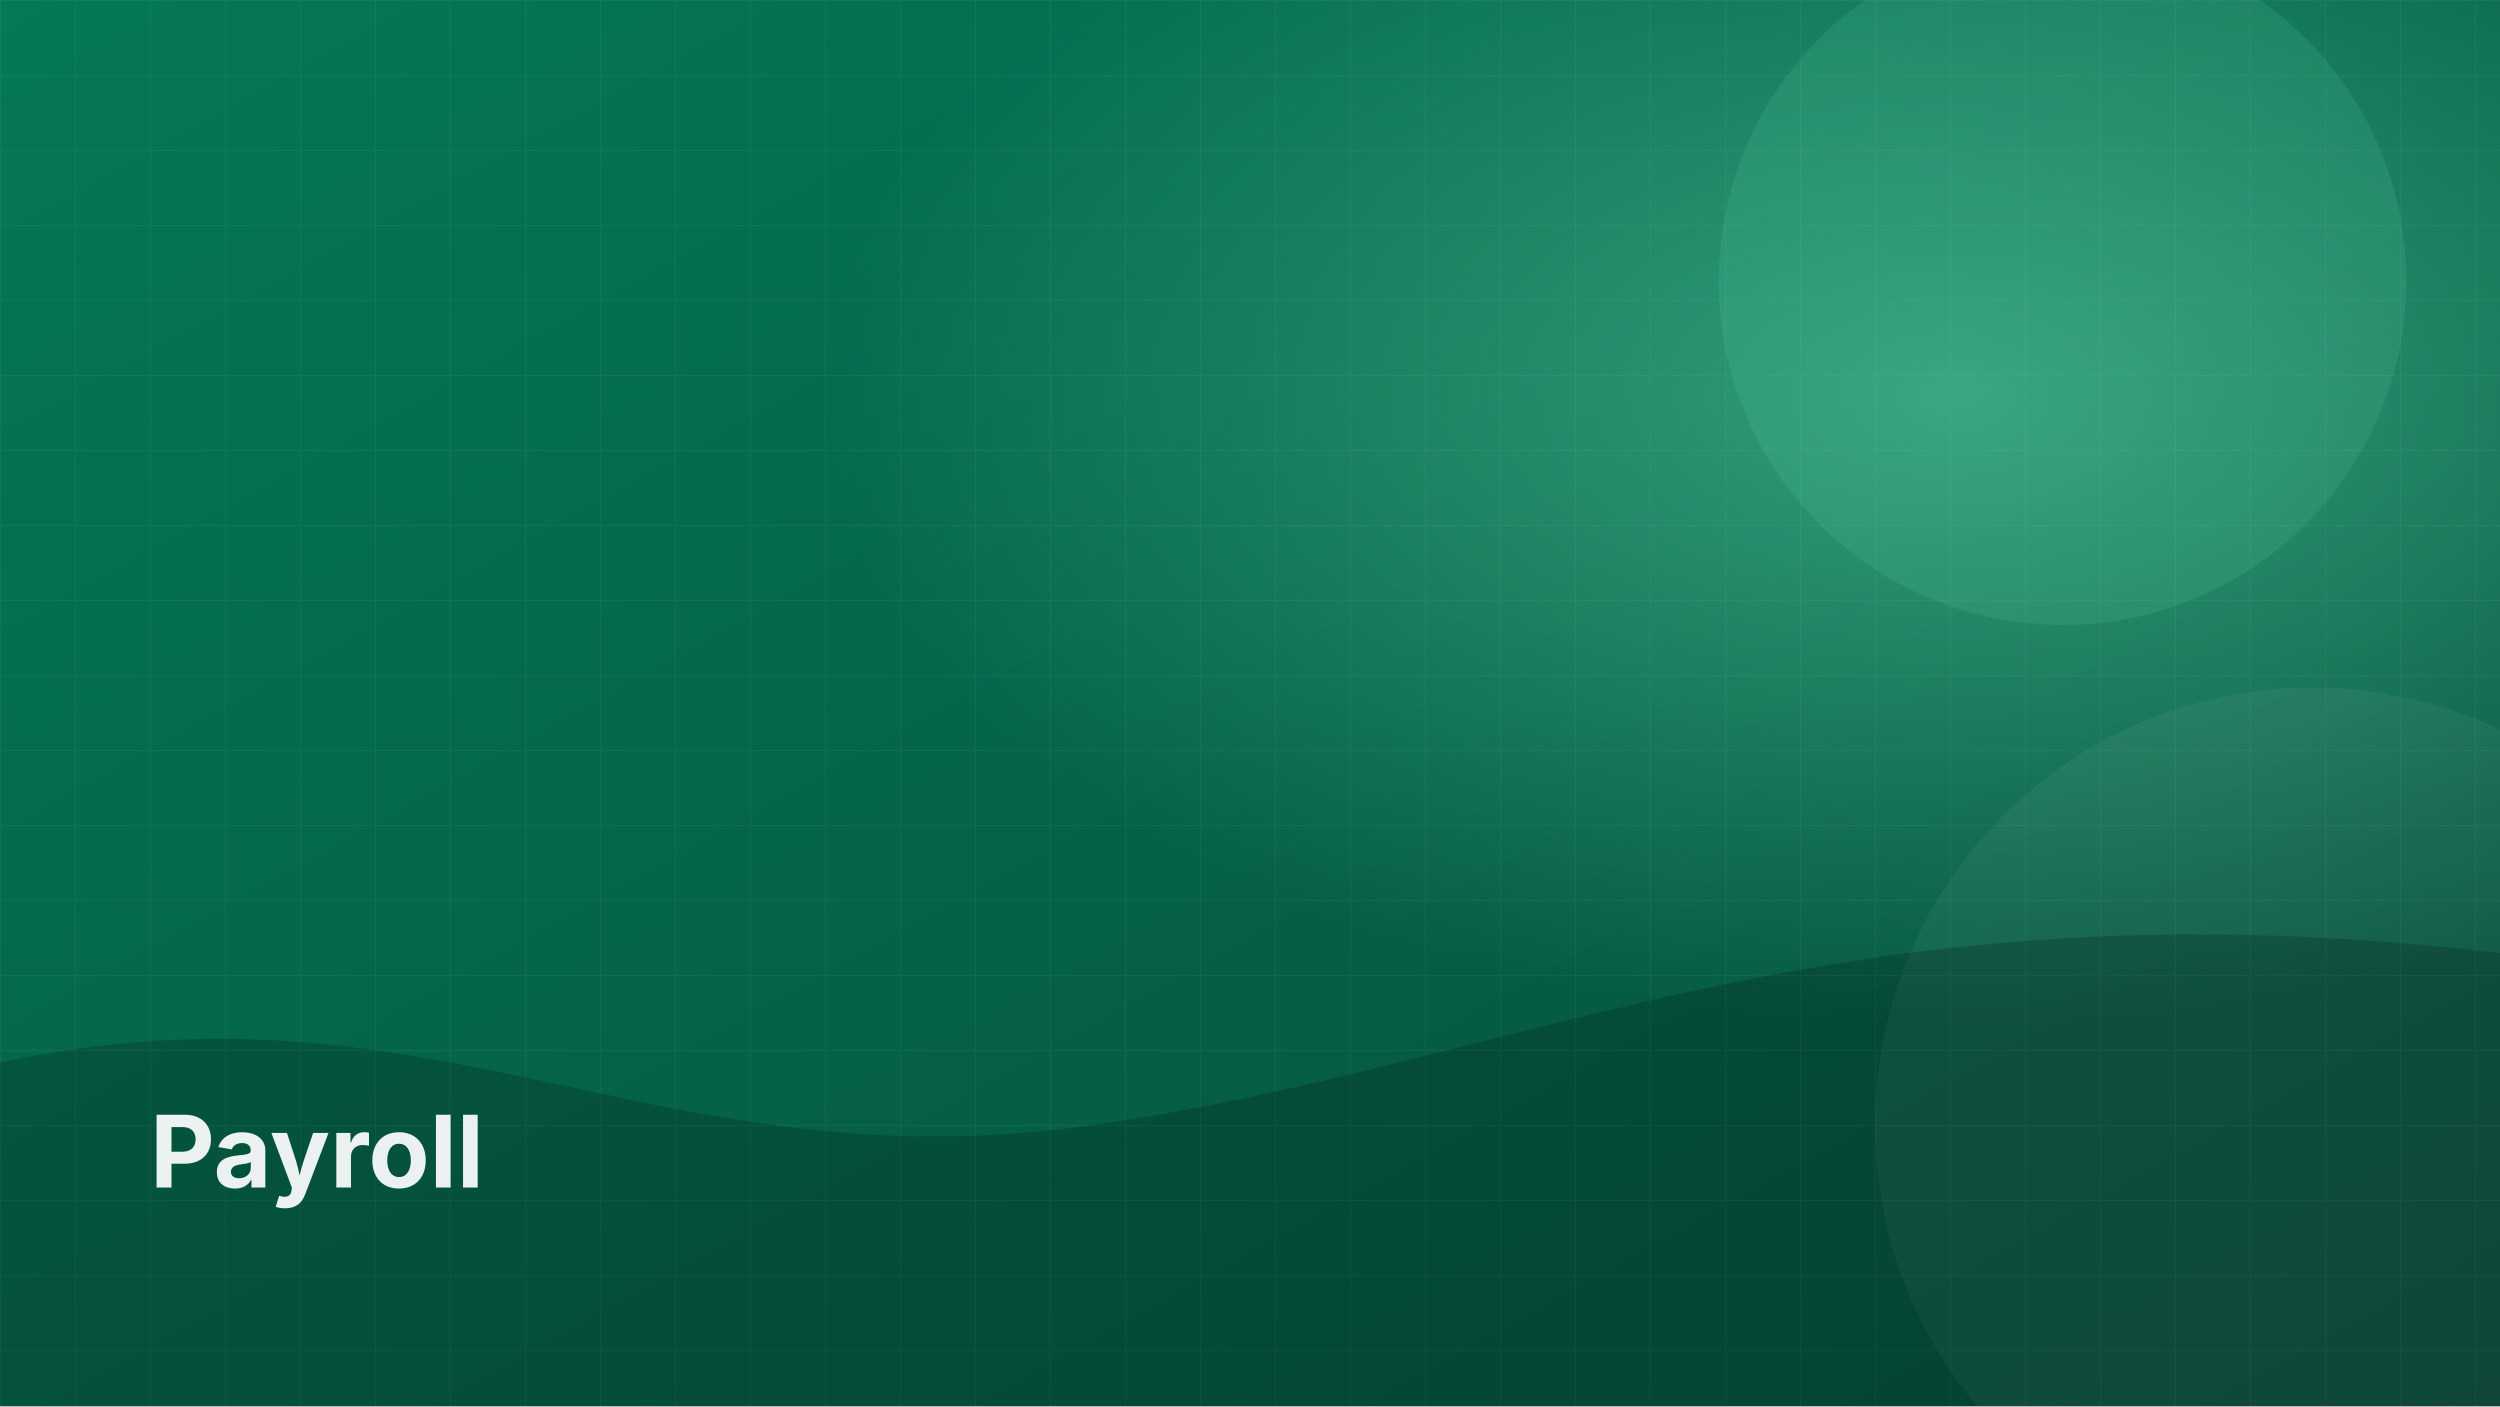
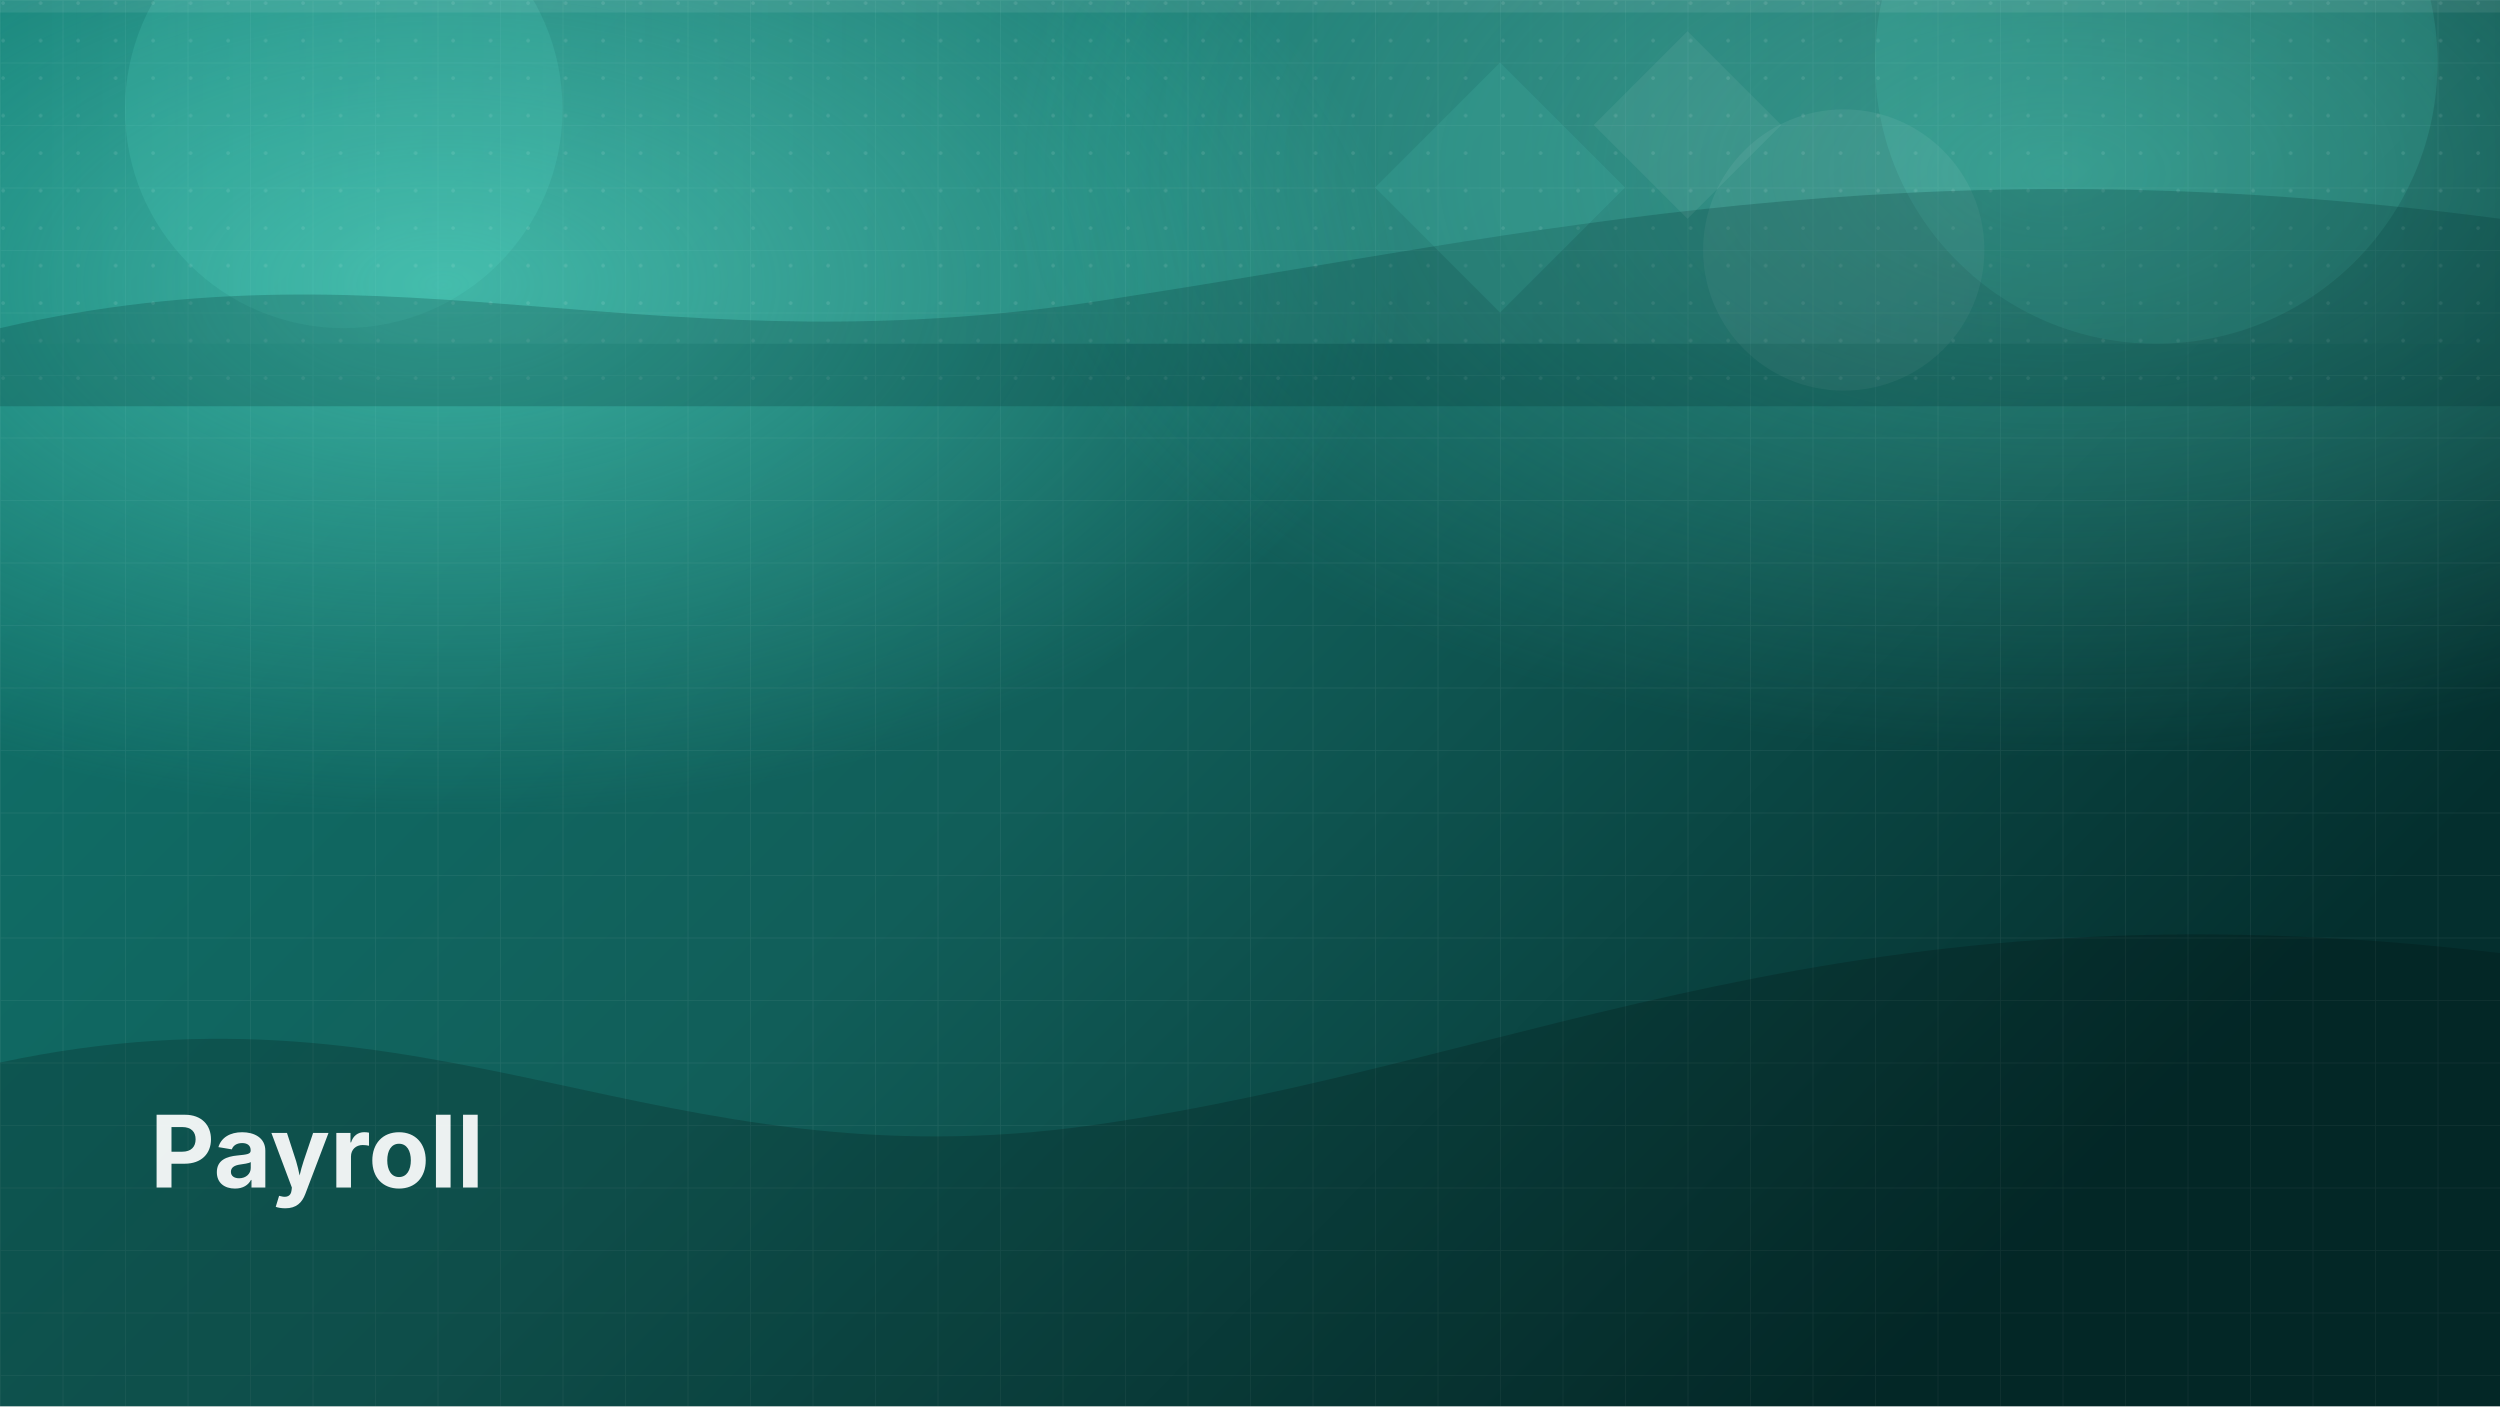
<svg xmlns="http://www.w3.org/2000/svg" width="1600" height="900" viewBox="0 0 1600 900" role="img" aria-label="Payroll">
  <defs>
-     <linearGradient id="g" x1="0" y1="0" x2="1" y2="1">
-       <stop offset="0%" stop-color="#047857" />
-       <stop offset="100%" stop-color="#064e3b" />
+     <linearGradient id="g" x1="0" y1="0" x2="1" y2="0.55">
+       <stop offset="0%" stop-color="#0f766e" />
+       <stop offset="55%" stop-color="#115e59" />
+       <stop offset="100%" stop-color="#042f2e" />
    </linearGradient>
-     <radialGradient id="glow" cx="78%" cy="28%" r="45%">
-       <stop offset="0%" stop-color="#6ee7b7" stop-opacity="0.45" />
-       <stop offset="100%" stop-color="#6ee7b7" stop-opacity="0" />
+     <linearGradient id="sheen" x1="0" y1="0" x2="1" y2="0">
+       <stop offset="0%" stop-color="#ffffff" stop-opacity="0" />
+       <stop offset="45%" stop-color="#5eead4" stop-opacity="0.18" />
+       <stop offset="100%" stop-color="#ffffff" stop-opacity="0" />
+     </linearGradient>
+     <radialGradient id="glowA" cx="18%" cy="20%" r="38%">
+       <stop offset="0%" stop-color="#5eead4" stop-opacity="0.55" />
+       <stop offset="100%" stop-color="#5eead4" stop-opacity="0" />
    </radialGradient>
-     <pattern id="grid" width="48" height="48" patternUnits="userSpaceOnUse">
-       <path d="M48 0H0V48" fill="none" stroke="white" stroke-opacity="0.06" stroke-width="1" />
+     <radialGradient id="glowB" cx="82%" cy="12%" r="42%">
+       <stop offset="0%" stop-color="#5eead4" stop-opacity="0.4" />
+       <stop offset="100%" stop-color="#5eead4" stop-opacity="0" />
+     </radialGradient>
+     <pattern id="grid" width="40" height="40" patternUnits="userSpaceOnUse">
+       <path d="M40 0H0V40" fill="none" stroke="white" stroke-opacity="0.07" stroke-width="1" />
+     </pattern>
+     <pattern id="dots" width="24" height="24" patternUnits="userSpaceOnUse">
+       <circle cx="2" cy="2" r="1.2" fill="white" fill-opacity="0.1" />
    </pattern>
  </defs>
  <rect width="1600" height="900" fill="url(#g)" />
  <rect width="1600" height="900" fill="url(#grid)" />
-   <rect width="1600" height="900" fill="url(#glow)" />
-   <circle cx="1320" cy="180" r="220" fill="#6ee7b7" fill-opacity="0.12" />
-   <circle cx="1480" cy="720" r="280" fill="white" fill-opacity="0.05" />
+   <rect width="1600" height="220" fill="url(#sheen)" />
+   <rect width="1600" height="900" fill="url(#glowA)" />
+   <rect width="1600" height="900" fill="url(#glowB)" />
+   <rect width="1600" height="260" fill="url(#dots)" />
+   <circle cx="220" cy="70" r="140" fill="#5eead4" fill-opacity="0.14" />
+   <circle cx="1380" cy="40" r="180" fill="#5eead4" fill-opacity="0.12" />
+   <circle cx="1180" cy="160" r="90" fill="#ffffff" fill-opacity="0.06" />
+   <path d="M0 210 C260 150 420 240 720 190 C980 150 1220 90 1600 140 V260 H0 Z" fill="#042f2e" fill-opacity="0.22" />
+   <path d="M0 0 H1600 V8 H0 Z" fill="#ffffff" fill-opacity="0.08" />
+   <path d="M960 40 L1040 120 L960 200 L880 120 Z" fill="#5eead4" fill-opacity="0.1" />
+   <path d="M1080 20 L1140 80 L1080 140 L1020 80 Z" fill="#ffffff" fill-opacity="0.06" />
  <path d="M0 680 C280 620 420 760 700 720 C980 680 1180 560 1600 610 V900 H0 Z" fill="black" fill-opacity="0.18" />
  <text x="96" y="760" fill="white" fill-opacity="0.92" font-family="ui-sans-serif, system-ui, -apple-system, Segoe UI, sans-serif" font-size="64" font-weight="650">Payroll</text>
</svg>
